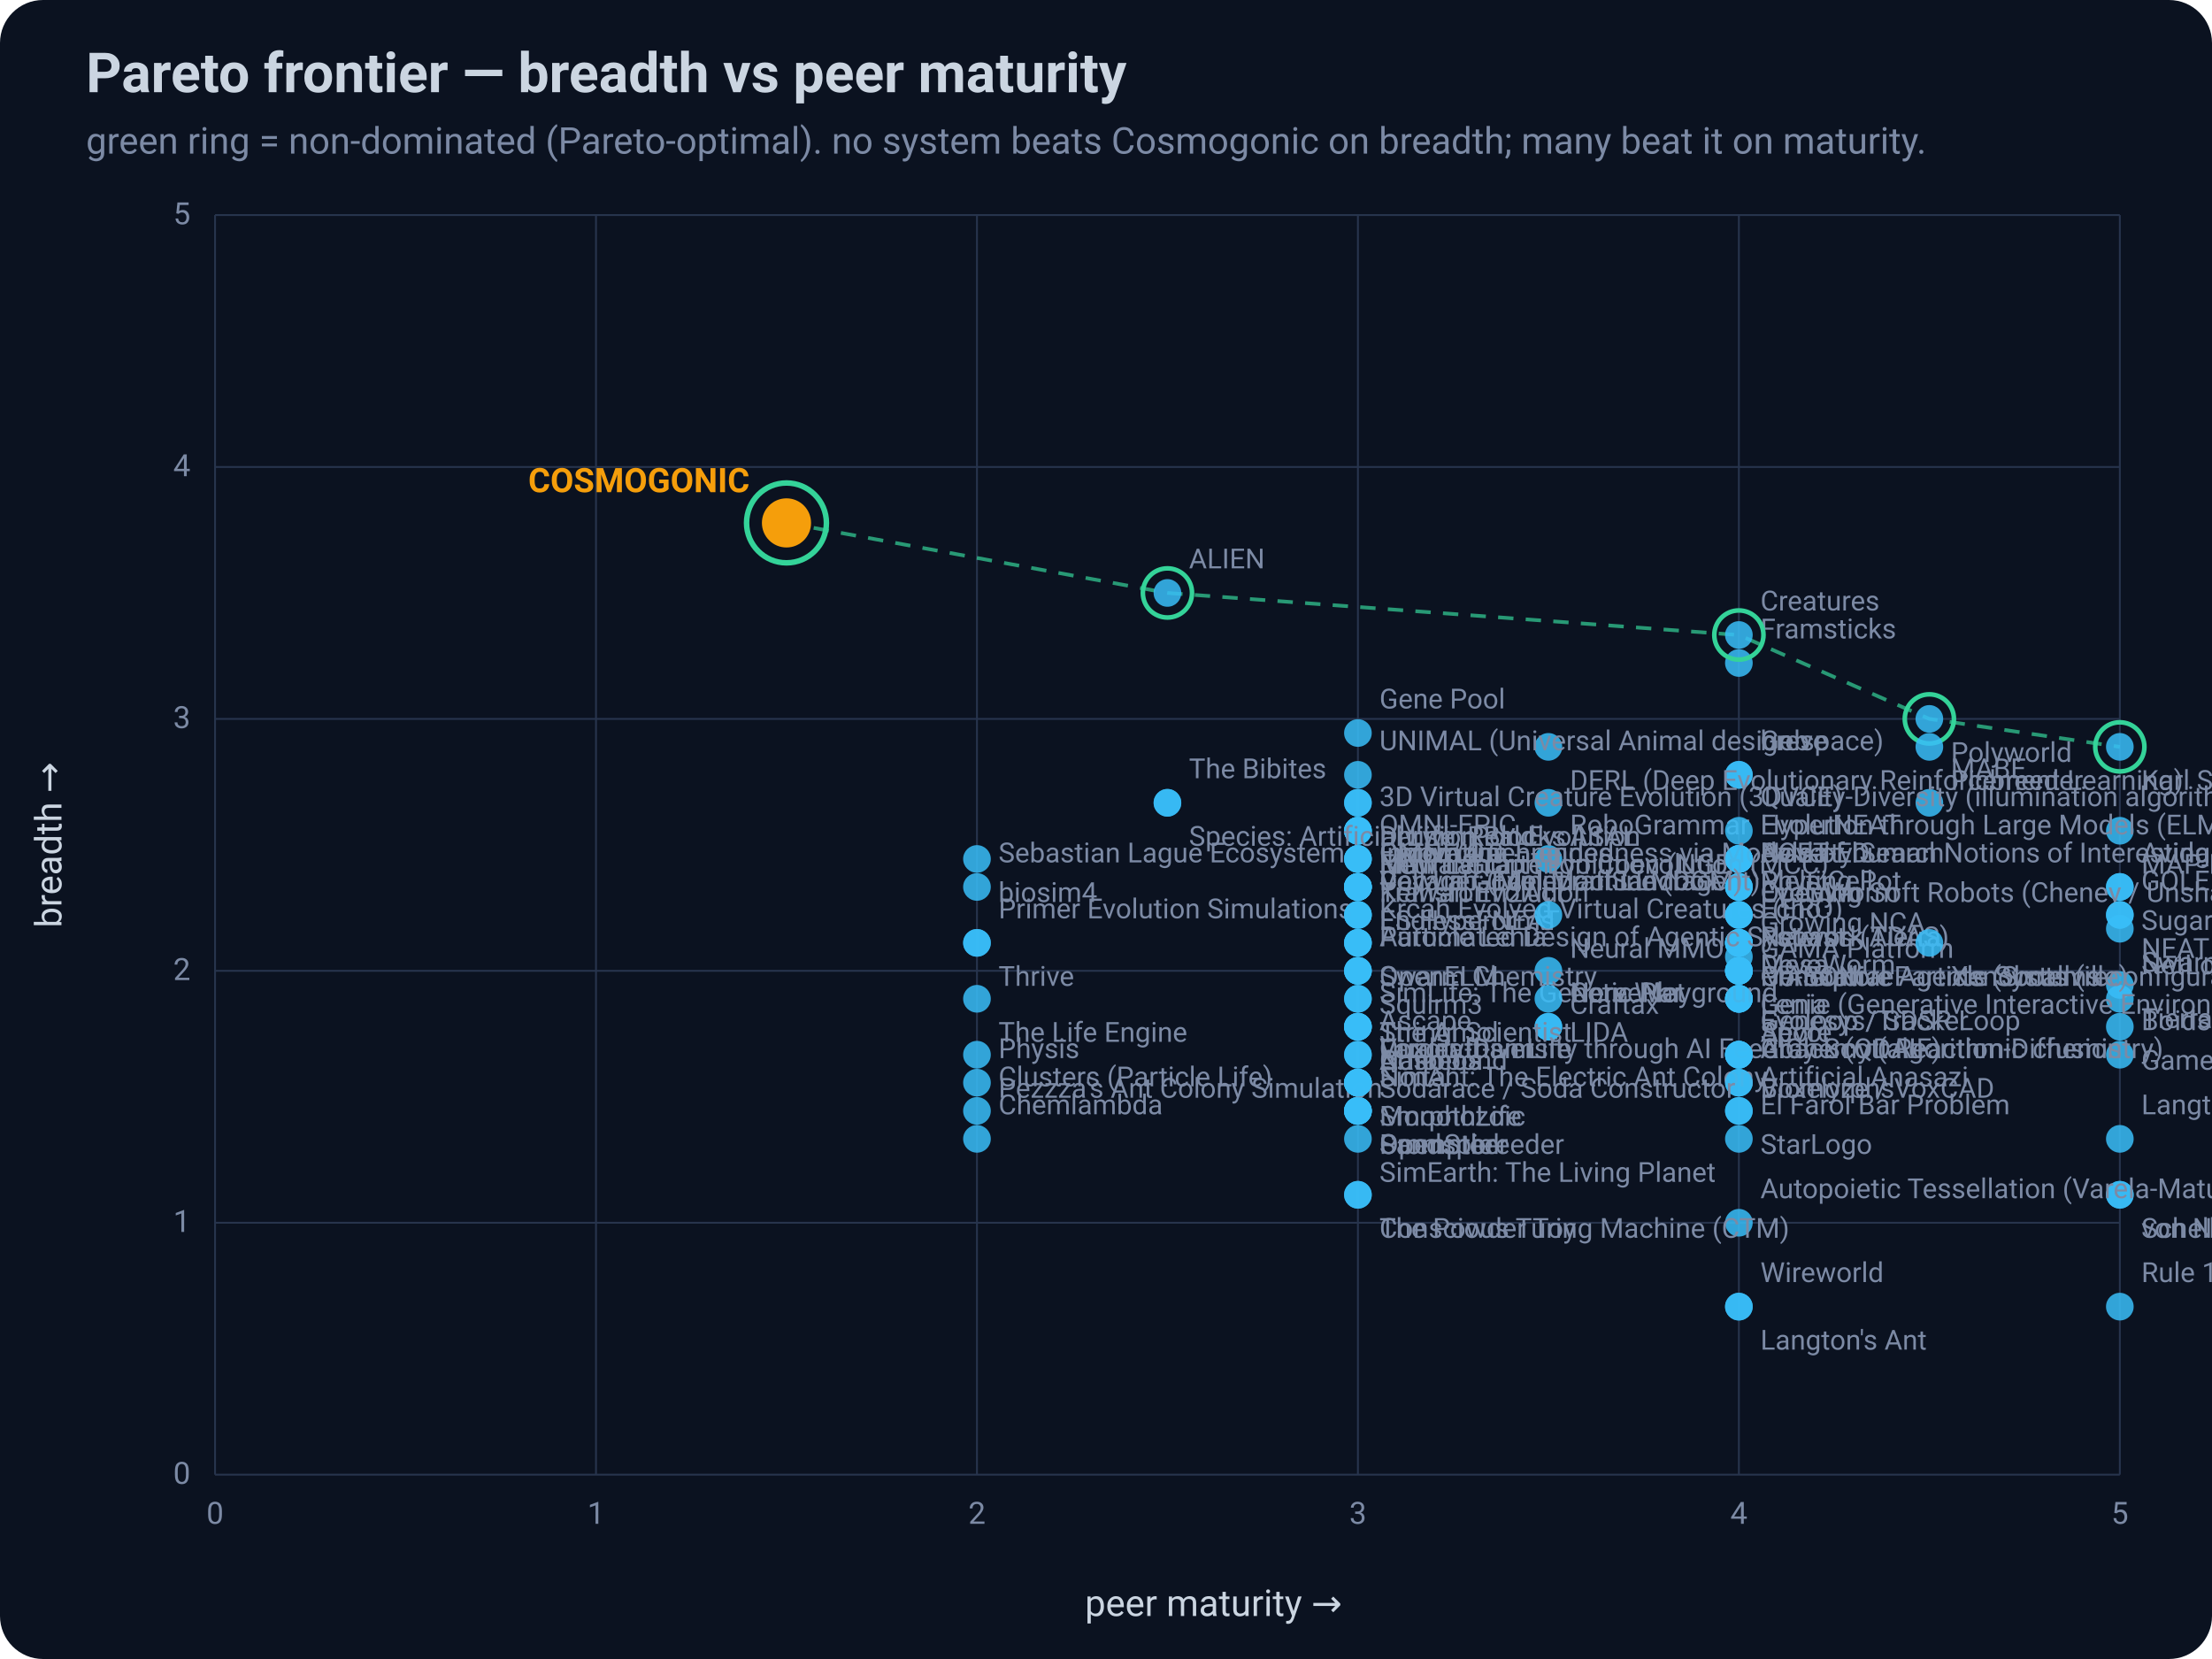
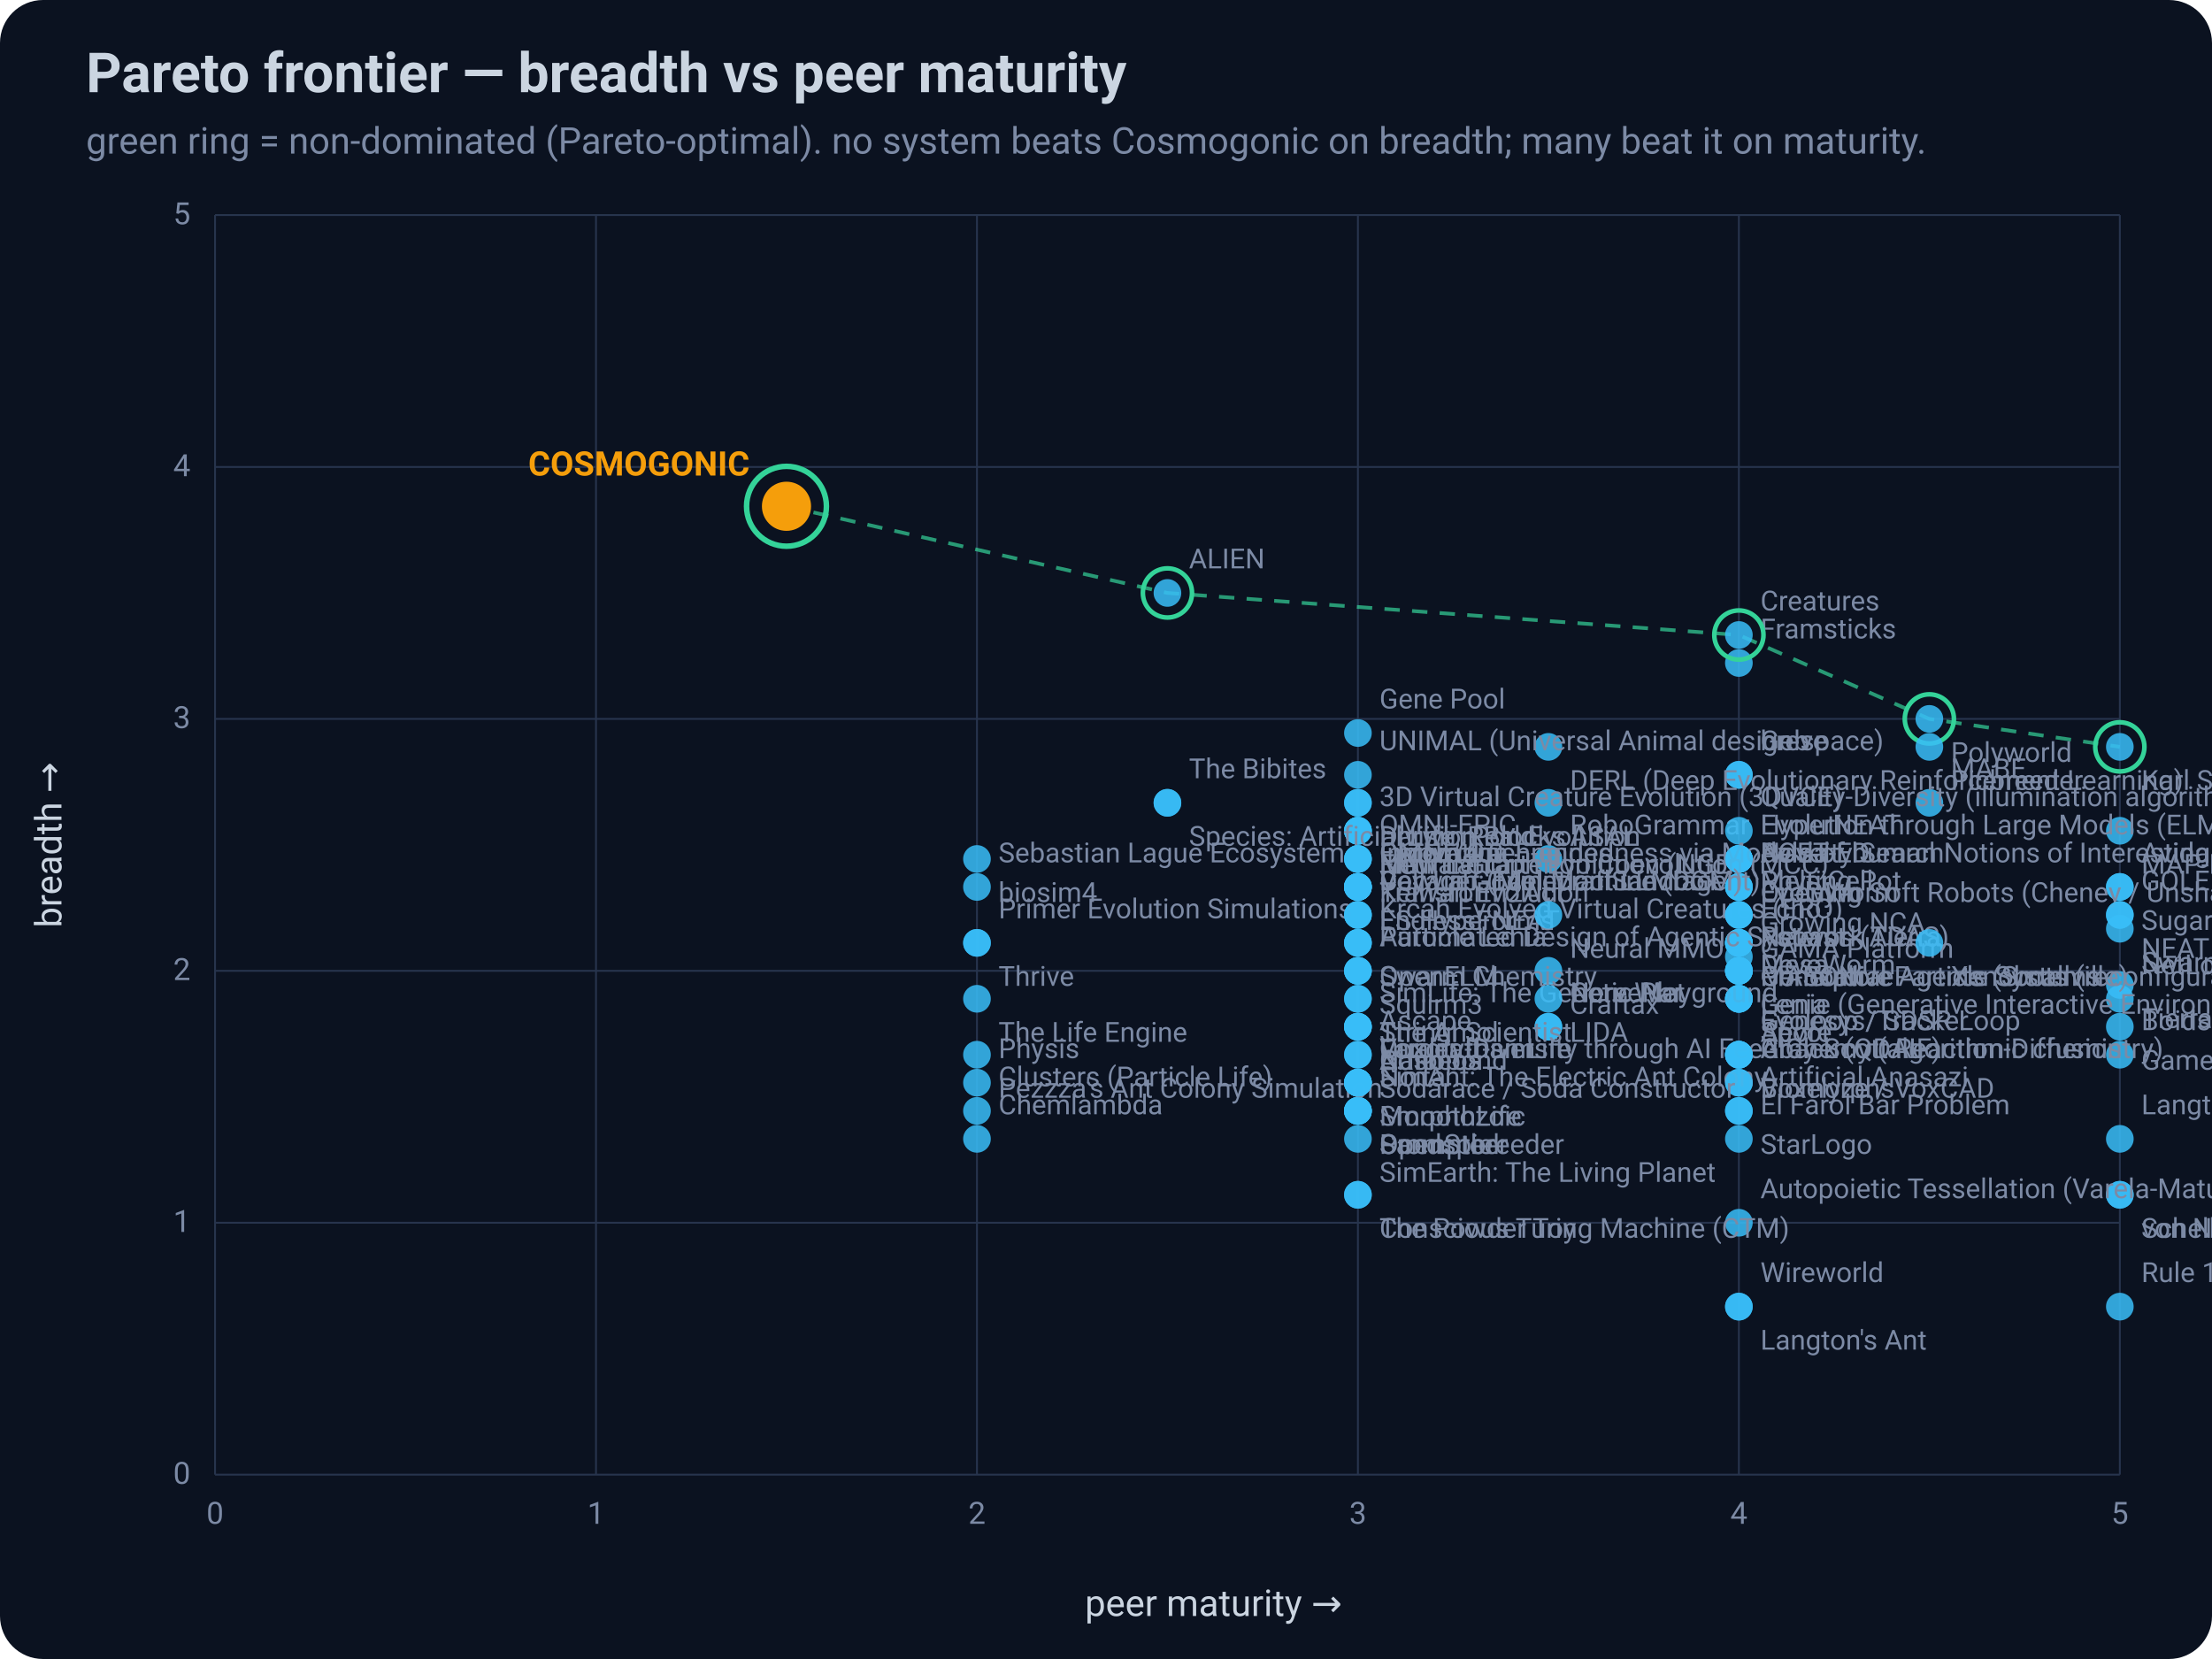
<svg xmlns="http://www.w3.org/2000/svg" viewBox="0 0 720 540" font-family="ui-sans-serif,system-ui,Segoe UI,Roboto,sans-serif" role="img" aria-label="Pareto frontier">
  <rect width="720" height="540" rx="14" fill="#0b1220" />
  <text x="28" y="30" fill="#cbd5e1" font-size="18" font-weight="700">Pareto frontier — breadth vs peer maturity</text>
  <text x="28" y="50" fill="#7c8aa5" font-size="12">green ring = non-dominated (Pareto-optimal). no system beats Cosmogonic on breadth; many beat it on maturity.</text>
  <line x1="70" y1="70" x2="70" y2="480" stroke="#27344d" stroke-width="0.6" />
  <line x1="70" y1="480" x2="690" y2="480" stroke="#27344d" stroke-width="0.6" />
  <text x="70" y="496" fill="#7c8aa5" font-size="10" text-anchor="middle">0</text>
  <text x="62" y="483" fill="#7c8aa5" font-size="10" text-anchor="end">0</text>
  <line x1="194" y1="70" x2="194" y2="480" stroke="#27344d" stroke-width="0.6" />
  <line x1="70" y1="398" x2="690" y2="398" stroke="#27344d" stroke-width="0.6" />
  <text x="194" y="496" fill="#7c8aa5" font-size="10" text-anchor="middle">1</text>
  <text x="62" y="401" fill="#7c8aa5" font-size="10" text-anchor="end">1</text>
  <line x1="318" y1="70" x2="318" y2="480" stroke="#27344d" stroke-width="0.6" />
  <line x1="70" y1="316" x2="690" y2="316" stroke="#27344d" stroke-width="0.6" />
  <text x="318" y="496" fill="#7c8aa5" font-size="10" text-anchor="middle">2</text>
  <text x="62" y="319" fill="#7c8aa5" font-size="10" text-anchor="end">2</text>
  <line x1="442" y1="70" x2="442" y2="480" stroke="#27344d" stroke-width="0.6" />
  <line x1="70" y1="234" x2="690" y2="234" stroke="#27344d" stroke-width="0.6" />
  <text x="442" y="496" fill="#7c8aa5" font-size="10" text-anchor="middle">3</text>
  <text x="62" y="237" fill="#7c8aa5" font-size="10" text-anchor="end">3</text>
  <line x1="566" y1="70" x2="566" y2="480" stroke="#27344d" stroke-width="0.6" />
  <line x1="70" y1="152" x2="690" y2="152" stroke="#27344d" stroke-width="0.6" />
  <text x="566" y="496" fill="#7c8aa5" font-size="10" text-anchor="middle">4</text>
  <text x="62" y="155" fill="#7c8aa5" font-size="10" text-anchor="end">4</text>
  <line x1="690" y1="70" x2="690" y2="480" stroke="#27344d" stroke-width="0.6" />
  <line x1="70" y1="70" x2="690" y2="70" stroke="#27344d" stroke-width="0.6" />
  <text x="690" y="496" fill="#7c8aa5" font-size="10" text-anchor="middle">5</text>
  <text x="62" y="73" fill="#7c8aa5" font-size="10" text-anchor="end">5</text>
  <text x="395" y="526" fill="#cbd5e1" font-size="12" text-anchor="middle">peer maturity →</text>
  <text x="20" y="275" fill="#cbd5e1" font-size="12" text-anchor="middle" transform="rotate(-90 20 275)">breadth →</text>
-   <polyline points="256,170.204 380,193 566,206.694 628,234 690,243.102" fill="none" stroke="#34d399" stroke-width="1.2" stroke-dasharray="5 4" opacity="0.7" />
-   <circle cx="256" cy="170.204" r="8" fill="#f59e0b" />
-   <circle cx="256" cy="170.204" r="13" fill="none" stroke="#34d399" stroke-width="1.8" />
-   <text x="244" y="160.204" fill="#f59e0b" font-size="11" font-weight="700" text-anchor="end">COSMOGONIC</text>
+   <polyline points="256,164.792 380,193 566,206.694 628,234 690,243.102" fill="none" stroke="#34d399" stroke-width="1.2" stroke-dasharray="5 4" opacity="0.7" />
+   <circle cx="256" cy="164.792" r="8" fill="#f59e0b" />
+   <circle cx="256" cy="164.792" r="13" fill="none" stroke="#34d399" stroke-width="1.8" />
+   <text x="244" y="154.792" fill="#f59e0b" font-size="11" font-weight="700" text-anchor="end">COSMOGONIC</text>
  <circle cx="690" cy="334.204" r="4.5" fill="#38bdf8" opacity="0.85" />
  <text x="697" y="348.204" fill="#7c8aa5" font-size="9">Game of Life</text>
  <circle cx="690" cy="343.306" r="4.5" fill="#38bdf8" opacity="0.85" />
  <text x="697" y="335.306" fill="#7c8aa5" font-size="9">Boids</text>
  <circle cx="566" cy="343.306" r="4.5" fill="#38bdf8" opacity="0.85" />
  <text x="573" y="357.306" fill="#7c8aa5" font-size="9">Biomorphs</text>
  <circle cx="504" cy="334.204" r="4.5" fill="#38bdf8" opacity="0.85" />
  <text x="511" y="326.204" fill="#7c8aa5" font-size="9">Core War</text>
  <circle cx="690" cy="320.592" r="4.5" fill="#38bdf8" opacity="0.85" />
  <text x="697" y="334.592" fill="#7c8aa5" font-size="9">Tierra</text>
  <circle cx="690" cy="288.694" r="4.5" fill="#38bdf8" opacity="0.85" />
  <text x="697" y="280.694" fill="#7c8aa5" font-size="9">Avida</text>
  <circle cx="628" cy="234" r="4.5" fill="#38bdf8" opacity="0.85" />
  <circle cx="628" cy="234" r="8" fill="none" stroke="#34d399" stroke-width="1.5" />
  <text x="635" y="248" fill="#7c8aa5" font-size="9">Polyworld</text>
  <circle cx="566" cy="215.796" r="4.5" fill="#38bdf8" opacity="0.85" />
  <text x="573" y="207.796" fill="#7c8aa5" font-size="9">Framsticks</text>
  <circle cx="690" cy="243.102" r="4.5" fill="#38bdf8" opacity="0.85" />
  <circle cx="690" cy="243.102" r="8" fill="none" stroke="#34d399" stroke-width="1.5" />
  <text x="697" y="257.102" fill="#7c8aa5" font-size="9">Karl Sims VC</text>
  <circle cx="566" cy="206.694" r="4.5" fill="#38bdf8" opacity="0.85" />
  <circle cx="566" cy="206.694" r="8" fill="none" stroke="#34d399" stroke-width="1.5" />
  <text x="573" y="198.694" fill="#7c8aa5" font-size="9">Creatures</text>
  <circle cx="442" cy="261.306" r="4.5" fill="#38bdf8" opacity="0.85" />
  <text x="449" y="275.306" fill="#7c8aa5" font-size="9">Darwin Pond</text>
  <circle cx="442" cy="238.592" r="4.5" fill="#38bdf8" opacity="0.85" />
  <text x="449" y="230.592" fill="#7c8aa5" font-size="9">Gene Pool</text>
  <circle cx="690" cy="288.694" r="4.5" fill="#38bdf8" opacity="0.85" />
  <text x="697" y="302.694" fill="#7c8aa5" font-size="9">Sugarscape</text>
  <circle cx="566" cy="306.898" r="4.5" fill="#38bdf8" opacity="0.85" />
  <text x="573" y="298.898" fill="#7c8aa5" font-size="9">Echo</text>
  <circle cx="690" cy="302.306" r="4.5" fill="#38bdf8" opacity="0.85" />
  <text x="697" y="316.306" fill="#7c8aa5" font-size="9">Swarm</text>
  <circle cx="566" cy="252.204" r="4.5" fill="#38bdf8" opacity="0.85" />
  <text x="573" y="244.204" fill="#7c8aa5" font-size="9">breve</text>
  <circle cx="628" cy="243.102" r="4.5" fill="#38bdf8" opacity="0.85" />
  <text x="635" y="257.102" fill="#7c8aa5" font-size="9">Picbreeder</text>
  <circle cx="628" cy="261.306" r="4.5" fill="#38bdf8" opacity="0.85" />
  <text x="635" y="253.306" fill="#7c8aa5" font-size="9">MABE</text>
  <circle cx="566" cy="316" r="4.5" fill="#38bdf8" opacity="0.85" />
  <text x="573" y="330" fill="#7c8aa5" font-size="9">Lenia</text>
  <circle cx="566" cy="311.408" r="4.5" fill="#38bdf8" opacity="0.85" />
  <text x="573" y="303.408" fill="#7c8aa5" font-size="9">Growing NCA</text>
  <circle cx="566" cy="279.592" r="4.5" fill="#38bdf8" opacity="0.85" />
  <text x="573" y="293.592" fill="#7c8aa5" font-size="9">OpenWorm</text>
  <circle cx="566" cy="288.694" r="4.5" fill="#38bdf8" opacity="0.85" />
  <text x="573" y="280.694" fill="#7c8aa5" font-size="9">POET</text>
  <circle cx="566" cy="279.592" r="4.5" fill="#38bdf8" opacity="0.85" />
  <text x="573" y="293.592" fill="#7c8aa5" font-size="9">EvoGym</text>
  <circle cx="380" cy="193" r="4.5" fill="#38bdf8" opacity="0.85" />
  <circle cx="380" cy="193" r="8" fill="none" stroke="#34d399" stroke-width="1.5" />
  <text x="387" y="185" fill="#7c8aa5" font-size="9">ALIEN</text>
  <circle cx="504" cy="261.306" r="4.5" fill="#38bdf8" opacity="0.85" />
  <text x="511" y="275.306" fill="#7c8aa5" font-size="9">ASAL</text>
  <circle cx="566" cy="425.306" r="4.5" fill="#38bdf8" opacity="0.85" />
  <text x="573" y="417.306" fill="#7c8aa5" font-size="9">Wireworld</text>
  <circle cx="566" cy="425.306" r="4.5" fill="#38bdf8" opacity="0.85" />
  <text x="573" y="439.306" fill="#7c8aa5" font-size="9">Langton's Ant</text>
  <circle cx="690" cy="370.694" r="4.5" fill="#38bdf8" opacity="0.85" />
  <text x="697" y="362.694" fill="#7c8aa5" font-size="9">Langton's Loops</text>
  <circle cx="690" cy="388.898" r="4.5" fill="#38bdf8" opacity="0.85" />
  <text x="697" y="402.898" fill="#7c8aa5" font-size="9">von Neumann Universal Constructor</text>
  <circle cx="690" cy="425.306" r="4.5" fill="#38bdf8" opacity="0.85" />
  <text x="697" y="417.306" fill="#7c8aa5" font-size="9">Rule 110</text>
  <circle cx="442" cy="352.408" r="4.5" fill="#38bdf8" opacity="0.85" />
  <text x="449" y="366.408" fill="#7c8aa5" font-size="9">SmoothLife</text>
  <circle cx="442" cy="352.408" r="4.5" fill="#38bdf8" opacity="0.85" />
  <text x="449" y="344.408" fill="#7c8aa5" font-size="9">Larger than Life</text>
  <circle cx="442" cy="270.408" r="4.5" fill="#38bdf8" opacity="0.85" />
  <text x="449" y="284.408" fill="#7c8aa5" font-size="9">Flow Lenia</text>
  <circle cx="442" cy="316" r="4.5" fill="#38bdf8" opacity="0.85" />
  <text x="449" y="308" fill="#7c8aa5" font-size="9">Particle Lenia</text>
  <circle cx="566" cy="306.898" r="4.5" fill="#38bdf8" opacity="0.85" />
  <text x="573" y="320.898" fill="#7c8aa5" font-size="9">Primordial Particle Systems</text>
  <circle cx="566" cy="352.408" r="4.5" fill="#38bdf8" opacity="0.85" />
  <text x="573" y="344.408" fill="#7c8aa5" font-size="9">Gray-Scott Reaction-Diffusion</text>
  <circle cx="566" cy="325.102" r="4.5" fill="#38bdf8" opacity="0.85" />
  <text x="573" y="339.102" fill="#7c8aa5" font-size="9">Aevol</text>
  <circle cx="566" cy="288.694" r="4.5" fill="#38bdf8" opacity="0.85" />
  <text x="573" y="280.694" fill="#7c8aa5" font-size="9">Avida-ED</text>
  <circle cx="442" cy="334.204" r="4.5" fill="#38bdf8" opacity="0.85" />
  <text x="449" y="348.204" fill="#7c8aa5" font-size="9">Nanopond</text>
  <circle cx="318" cy="352.408" r="4.5" fill="#38bdf8" opacity="0.85" />
  <text x="325" y="344.408" fill="#7c8aa5" font-size="9">Physis</text>
  <circle cx="442" cy="334.204" r="4.5" fill="#38bdf8" opacity="0.85" />
  <text x="449" y="348.204" fill="#7c8aa5" font-size="9">Cosmos</text>
  <circle cx="566" cy="252.204" r="4.5" fill="#38bdf8" opacity="0.85" />
  <text x="573" y="244.204" fill="#7c8aa5" font-size="9">Geb</text>
  <circle cx="442" cy="334.204" r="4.5" fill="#38bdf8" opacity="0.85" />
  <text x="449" y="348.204" fill="#7c8aa5" font-size="9">Amoeba</text>
  <circle cx="442" cy="288.694" r="4.5" fill="#38bdf8" opacity="0.85" />
  <text x="449" y="280.694" fill="#7c8aa5" font-size="9">Evolve 4.0</text>
  <circle cx="442" cy="316" r="4.5" fill="#38bdf8" opacity="0.85" />
  <text x="449" y="330" fill="#7c8aa5" font-size="9">Squirm3</text>
  <circle cx="566" cy="316" r="4.5" fill="#38bdf8" opacity="0.85" />
  <text x="573" y="308" fill="#7c8aa5" font-size="9">Network Tierra</text>
  <circle cx="318" cy="279.592" r="4.5" fill="#38bdf8" opacity="0.85" />
  <text x="325" y="293.592" fill="#7c8aa5" font-size="9">biosim4</text>
  <circle cx="690" cy="297.796" r="4.5" fill="#38bdf8" opacity="0.85" />
  <text x="697" y="289.796" fill="#7c8aa5" font-size="9">GOLEM (Genetically Organized Lifelike Electro Mechanics)</text>
  <circle cx="566" cy="343.306" r="4.5" fill="#38bdf8" opacity="0.85" />
  <text x="573" y="357.306" fill="#7c8aa5" font-size="9">Voxelyze / VoxCAD</text>
  <circle cx="442" cy="270.408" r="4.5" fill="#38bdf8" opacity="0.85" />
  <text x="449" y="262.408" fill="#7c8aa5" font-size="9">3D Virtual Creature Evolution (3DVCE)</text>
  <circle cx="504" cy="243.102" r="4.5" fill="#38bdf8" opacity="0.85" />
  <text x="511" y="257.102" fill="#7c8aa5" font-size="9">DERL (Deep Evolutionary Reinforcement Learning)</text>
  <circle cx="442" cy="252.204" r="4.5" fill="#38bdf8" opacity="0.85" />
  <text x="449" y="244.204" fill="#7c8aa5" font-size="9">UNIMAL (Universal Animal design space)</text>
  <circle cx="566" cy="279.592" r="4.5" fill="#38bdf8" opacity="0.85" />
  <text x="573" y="293.592" fill="#7c8aa5" font-size="9">Evolving Soft Robots (Cheney / Unshackling Evolution)</text>
  <circle cx="504" cy="279.592" r="4.5" fill="#38bdf8" opacity="0.85" />
  <text x="511" y="271.592" fill="#7c8aa5" font-size="9">RoboGrammar</text>
  <circle cx="442" cy="279.592" r="4.5" fill="#38bdf8" opacity="0.85" />
  <text x="449" y="293.592" fill="#7c8aa5" font-size="9">Transform2Act</text>
  <circle cx="504" cy="334.204" r="4.5" fill="#38bdf8" opacity="0.85" />
  <text x="511" y="326.204" fill="#7c8aa5" font-size="9">NerveNet</text>
  <circle cx="442" cy="270.408" r="4.5" fill="#38bdf8" opacity="0.85" />
  <text x="449" y="284.408" fill="#7c8aa5" font-size="9">Neural Graph Evolution (NGE)</text>
  <circle cx="442" cy="306.898" r="4.5" fill="#38bdf8" opacity="0.85" />
  <text x="449" y="298.898" fill="#7c8aa5" font-size="9">Krcah Evolved Virtual Creatures (ERO)</text>
  <circle cx="690" cy="297.796" r="4.5" fill="#38bdf8" opacity="0.85" />
  <text x="697" y="311.796" fill="#7c8aa5" font-size="9">NEAT (NeuroEvolution of Augmenting Topologies)</text>
  <circle cx="566" cy="279.592" r="4.5" fill="#38bdf8" opacity="0.85" />
  <text x="573" y="271.592" fill="#7c8aa5" font-size="9">HyperNEAT</text>
  <circle cx="442" cy="288.694" r="4.5" fill="#38bdf8" opacity="0.85" />
  <text x="449" y="302.694" fill="#7c8aa5" font-size="9">ES-HyperNEAT</text>
  <circle cx="566" cy="288.694" r="4.5" fill="#38bdf8" opacity="0.85" />
  <text x="573" y="280.694" fill="#7c8aa5" font-size="9">Novelty Search</text>
  <circle cx="690" cy="270.408" r="4.5" fill="#38bdf8" opacity="0.85" />
  <text x="697" y="284.408" fill="#7c8aa5" font-size="9">MAP-Elites</text>
  <circle cx="566" cy="270.408" r="4.5" fill="#38bdf8" opacity="0.85" />
  <text x="573" y="262.408" fill="#7c8aa5" font-size="9">Quality-Diversity (illumination algorithms)</text>
  <circle cx="566" cy="306.898" r="4.5" fill="#38bdf8" opacity="0.85" />
  <text x="573" y="320.898" fill="#7c8aa5" font-size="9">Go-Explore</text>
  <circle cx="442" cy="288.694" r="4.5" fill="#38bdf8" opacity="0.85" />
  <text x="449" y="280.694" fill="#7c8aa5" font-size="9">OMNI (Open-endedness via Models of human Notions of Interestingness)</text>
  <circle cx="442" cy="270.408" r="4.5" fill="#38bdf8" opacity="0.85" />
  <text x="449" y="284.408" fill="#7c8aa5" font-size="9">Minimal Criterion Coevolution (MCC)</text>
  <circle cx="442" cy="288.694" r="4.5" fill="#38bdf8" opacity="0.85" />
  <text x="449" y="280.694" fill="#7c8aa5" font-size="9">Innovation Engines</text>
  <circle cx="442" cy="288.694" r="4.5" fill="#38bdf8" opacity="0.85" />
  <text x="449" y="302.694" fill="#7c8aa5" font-size="9">EndlessForms</text>
  <circle cx="690" cy="325.102" r="4.5" fill="#38bdf8" opacity="0.85" />
  <text x="697" y="317.102" fill="#7c8aa5" font-size="9">NetLogo</text>
  <circle cx="566" cy="306.898" r="4.5" fill="#38bdf8" opacity="0.85" />
  <text x="573" y="320.898" fill="#7c8aa5" font-size="9">MASON</text>
  <circle cx="566" cy="316" r="4.5" fill="#38bdf8" opacity="0.85" />
  <text x="573" y="308" fill="#7c8aa5" font-size="9">Repast</text>
  <circle cx="566" cy="361.592" r="4.5" fill="#38bdf8" opacity="0.85" />
  <text x="573" y="375.592" fill="#7c8aa5" font-size="9">StarLogo</text>
  <circle cx="442" cy="343.306" r="4.5" fill="#38bdf8" opacity="0.85" />
  <text x="449" y="335.306" fill="#7c8aa5" font-size="9">Ascape</text>
  <circle cx="566" cy="297.796" r="4.5" fill="#38bdf8" opacity="0.85" />
  <text x="573" y="311.796" fill="#7c8aa5" font-size="9">GAMA Platform</text>
  <circle cx="566" cy="325.102" r="4.5" fill="#38bdf8" opacity="0.85" />
  <text x="573" y="317.102" fill="#7c8aa5" font-size="9">Mesa</text>
  <circle cx="442" cy="361.592" r="4.5" fill="#38bdf8" opacity="0.85" />
  <text x="449" y="375.592" fill="#7c8aa5" font-size="9">OpenSteer</text>
  <circle cx="566" cy="361.592" r="4.5" fill="#38bdf8" opacity="0.85" />
  <text x="573" y="353.592" fill="#7c8aa5" font-size="9">Artificial Anasazi</text>
  <circle cx="690" cy="388.898" r="4.5" fill="#38bdf8" opacity="0.85" />
  <text x="697" y="402.898" fill="#7c8aa5" font-size="9">Schelling Segregation Model</text>
  <circle cx="566" cy="370.694" r="4.5" fill="#38bdf8" opacity="0.85" />
  <text x="573" y="362.694" fill="#7c8aa5" font-size="9">El Farol Bar Problem</text>
  <circle cx="566" cy="325.102" r="4.5" fill="#38bdf8" opacity="0.85" />
  <text x="573" y="339.102" fill="#7c8aa5" font-size="9">Spore</text>
  <circle cx="442" cy="334.204" r="4.5" fill="#38bdf8" opacity="0.85" />
  <text x="449" y="326.204" fill="#7c8aa5" font-size="9">SimLife: The Genetic Playground</text>
  <circle cx="442" cy="370.694" r="4.5" fill="#38bdf8" opacity="0.85" />
  <text x="449" y="384.694" fill="#7c8aa5" font-size="9">SimEarth: The Living Planet</text>
  <circle cx="442" cy="361.592" r="4.5" fill="#38bdf8" opacity="0.85" />
  <text x="449" y="353.592" fill="#7c8aa5" font-size="9">SimAnt: The Electric Ant Colony</text>
  <circle cx="318" cy="306.898" r="4.5" fill="#38bdf8" opacity="0.85" />
  <text x="325" y="320.898" fill="#7c8aa5" font-size="9">Thrive</text>
  <circle cx="442" cy="297.796" r="4.5" fill="#38bdf8" opacity="0.85" />
  <text x="449" y="289.796" fill="#7c8aa5" font-size="9">Cell Lab: Evolution Sandbox</text>
  <circle cx="380" cy="261.306" r="4.5" fill="#38bdf8" opacity="0.85" />
  <text x="387" y="275.306" fill="#7c8aa5" font-size="9">Species: Artificial Life, Real Evolution</text>
  <circle cx="380" cy="261.306" r="4.5" fill="#38bdf8" opacity="0.85" />
  <text x="387" y="253.306" fill="#7c8aa5" font-size="9">The Bibites</text>
  <circle cx="442" cy="388.898" r="4.5" fill="#38bdf8" opacity="0.85" />
  <text x="449" y="402.898" fill="#7c8aa5" font-size="9">The Powder Toy</text>
  <circle cx="442" cy="361.592" r="4.5" fill="#38bdf8" opacity="0.85" />
  <text x="449" y="353.592" fill="#7c8aa5" font-size="9">Noita</text>
  <circle cx="318" cy="325.102" r="4.5" fill="#38bdf8" opacity="0.85" />
  <text x="325" y="339.102" fill="#7c8aa5" font-size="9">The Life Engine</text>
  <circle cx="318" cy="361.592" r="4.5" fill="#38bdf8" opacity="0.85" />
  <text x="325" y="353.592" fill="#7c8aa5" font-size="9">Clusters (Particle Life)</text>
  <circle cx="442" cy="361.592" r="4.5" fill="#38bdf8" opacity="0.85" />
  <text x="449" y="375.592" fill="#7c8aa5" font-size="9">Sandspiel</text>
  <circle cx="318" cy="288.694" r="4.5" fill="#38bdf8" opacity="0.85" />
  <text x="325" y="280.694" fill="#7c8aa5" font-size="9">Sebastian Lague Ecosystem</text>
  <circle cx="318" cy="343.306" r="4.5" fill="#38bdf8" opacity="0.85" />
  <text x="325" y="357.306" fill="#7c8aa5" font-size="9">Pezzza's Ant Colony Simulation</text>
  <circle cx="318" cy="306.898" r="4.5" fill="#38bdf8" opacity="0.85" />
  <text x="325" y="298.898" fill="#7c8aa5" font-size="9">Primer Evolution Simulations</text>
  <circle cx="442" cy="279.592" r="4.5" fill="#38bdf8" opacity="0.85" />
  <text x="449" y="293.592" fill="#7c8aa5" font-size="9">Keiwan Evolution</text>
  <circle cx="566" cy="325.102" r="4.5" fill="#38bdf8" opacity="0.85" />
  <text x="573" y="317.102" fill="#7c8aa5" font-size="9">DevoWorm</text>
  <circle cx="442" cy="352.408" r="4.5" fill="#38bdf8" opacity="0.85" />
  <text x="449" y="366.408" fill="#7c8aa5" font-size="9">Morphozoic</text>
  <circle cx="442" cy="288.694" r="4.5" fill="#38bdf8" opacity="0.85" />
  <text x="449" y="280.694" fill="#7c8aa5" font-size="9">Chromaria</text>
  <circle cx="442" cy="261.306" r="4.5" fill="#38bdf8" opacity="0.85" />
  <text x="449" y="275.306" fill="#7c8aa5" font-size="9">Division Blocks</text>
  <circle cx="442" cy="297.796" r="4.5" fill="#38bdf8" opacity="0.85" />
  <text x="449" y="289.796" fill="#7c8aa5" font-size="9">Voyager (Minecraft LLM agent)</text>
  <circle cx="566" cy="306.898" r="4.5" fill="#38bdf8" opacity="0.85" />
  <text x="573" y="320.898" fill="#7c8aa5" font-size="9">Generative Agents (Smallville)</text>
  <circle cx="442" cy="279.592" r="4.5" fill="#38bdf8" opacity="0.85" />
  <text x="449" y="271.592" fill="#7c8aa5" font-size="9">OMNI-EPIC</text>
  <circle cx="566" cy="316" r="4.5" fill="#38bdf8" opacity="0.85" />
  <text x="573" y="330" fill="#7c8aa5" font-size="9">Genie (Generative Interactive Environments)</text>
  <circle cx="566" cy="279.592" r="4.5" fill="#38bdf8" opacity="0.85" />
  <text x="573" y="271.592" fill="#7c8aa5" font-size="9">Evolution through Large Models (ELM)</text>
  <circle cx="442" cy="306.898" r="4.5" fill="#38bdf8" opacity="0.85" />
  <text x="449" y="320.898" fill="#7c8aa5" font-size="9">OpenELM</text>
  <circle cx="442" cy="316" r="4.5" fill="#38bdf8" opacity="0.85" />
  <text x="449" y="308" fill="#7c8aa5" font-size="9">Automated Design of Agentic Systems (ADAS)</text>
  <circle cx="442" cy="325.102" r="4.5" fill="#38bdf8" opacity="0.85" />
  <text x="449" y="339.102" fill="#7c8aa5" font-size="9">The AI Scientist</text>
  <circle cx="442" cy="297.796" r="4.5" fill="#38bdf8" opacity="0.85" />
  <text x="449" y="289.796" fill="#7c8aa5" font-size="9">Darwin Godel Machine (DGM)</text>
  <circle cx="442" cy="361.592" r="4.5" fill="#38bdf8" opacity="0.85" />
  <text x="449" y="375.592" fill="#7c8aa5" font-size="9">Promptbreeder</text>
  <circle cx="442" cy="352.408" r="4.5" fill="#38bdf8" opacity="0.85" />
  <text x="449" y="344.408" fill="#7c8aa5" font-size="9">Quality-Diversity through AI Feedback (QDAIF)</text>
  <circle cx="442" cy="325.102" r="4.5" fill="#38bdf8" opacity="0.85" />
  <text x="449" y="339.102" fill="#7c8aa5" font-size="9">Stringmol</text>
  <circle cx="566" cy="343.306" r="4.5" fill="#38bdf8" opacity="0.85" />
  <text x="573" y="335.306" fill="#7c8aa5" font-size="9">Evoloop / SDSR Loop</text>
  <circle cx="628" cy="306.898" r="4.5" fill="#38bdf8" opacity="0.85" />
  <text x="635" y="320.898" fill="#7c8aa5" font-size="9">Xenobots (reconfigurable organisms)</text>
  <circle cx="442" cy="352.408" r="4.5" fill="#38bdf8" opacity="0.85" />
  <text x="449" y="344.408" fill="#7c8aa5" font-size="9">Voxcraft-sim</text>
  <circle cx="504" cy="297.796" r="4.5" fill="#38bdf8" opacity="0.85" />
  <text x="511" y="311.796" fill="#7c8aa5" font-size="9">Neural MMO</text>
  <circle cx="566" cy="297.796" r="4.5" fill="#38bdf8" opacity="0.85" />
  <text x="573" y="289.796" fill="#7c8aa5" font-size="9">Melting Pot</text>
  <circle cx="504" cy="316" r="4.5" fill="#38bdf8" opacity="0.85" />
  <text x="511" y="330" fill="#7c8aa5" font-size="9">Craftax</text>
  <circle cx="318" cy="370.694" r="4.5" fill="#38bdf8" opacity="0.85" />
  <text x="325" y="362.694" fill="#7c8aa5" font-size="9">Chemlambda</text>
  <circle cx="442" cy="306.898" r="4.5" fill="#38bdf8" opacity="0.85" />
  <text x="449" y="320.898" fill="#7c8aa5" font-size="9">Swarm Chemistry</text>
  <circle cx="566" cy="398" r="4.5" fill="#38bdf8" opacity="0.85" />
  <text x="573" y="390" fill="#7c8aa5" font-size="9">Autopoietic Tessellation (Varela-Maturana-Uribe)</text>
  <circle cx="504" cy="325.102" r="4.5" fill="#38bdf8" opacity="0.85" />
  <text x="511" y="339.102" fill="#7c8aa5" font-size="9">LIDA</text>
  <circle cx="566" cy="352.408" r="4.5" fill="#38bdf8" opacity="0.85" />
  <text x="573" y="344.408" fill="#7c8aa5" font-size="9">AlChemy (algorithmic chemistry)</text>
  <circle cx="442" cy="388.898" r="4.5" fill="#38bdf8" opacity="0.85" />
  <text x="449" y="402.898" fill="#7c8aa5" font-size="9">Conscious Turing Machine (CTM)</text>
  <circle cx="566" cy="297.796" r="4.5" fill="#38bdf8" opacity="0.85" />
  <text x="573" y="289.796" fill="#7c8aa5" font-size="9">PhysiCell</text>
  <circle cx="442" cy="343.306" r="4.5" fill="#38bdf8" opacity="0.85" />
  <text x="449" y="357.306" fill="#7c8aa5" font-size="9">Sodarace / Soda Constructor</text>
  <circle cx="566" cy="343.306" r="4.5" fill="#38bdf8" opacity="0.85" />
  <text x="573" y="335.306" fill="#7c8aa5" font-size="9">Genesys/Tracker</text>
</svg>
